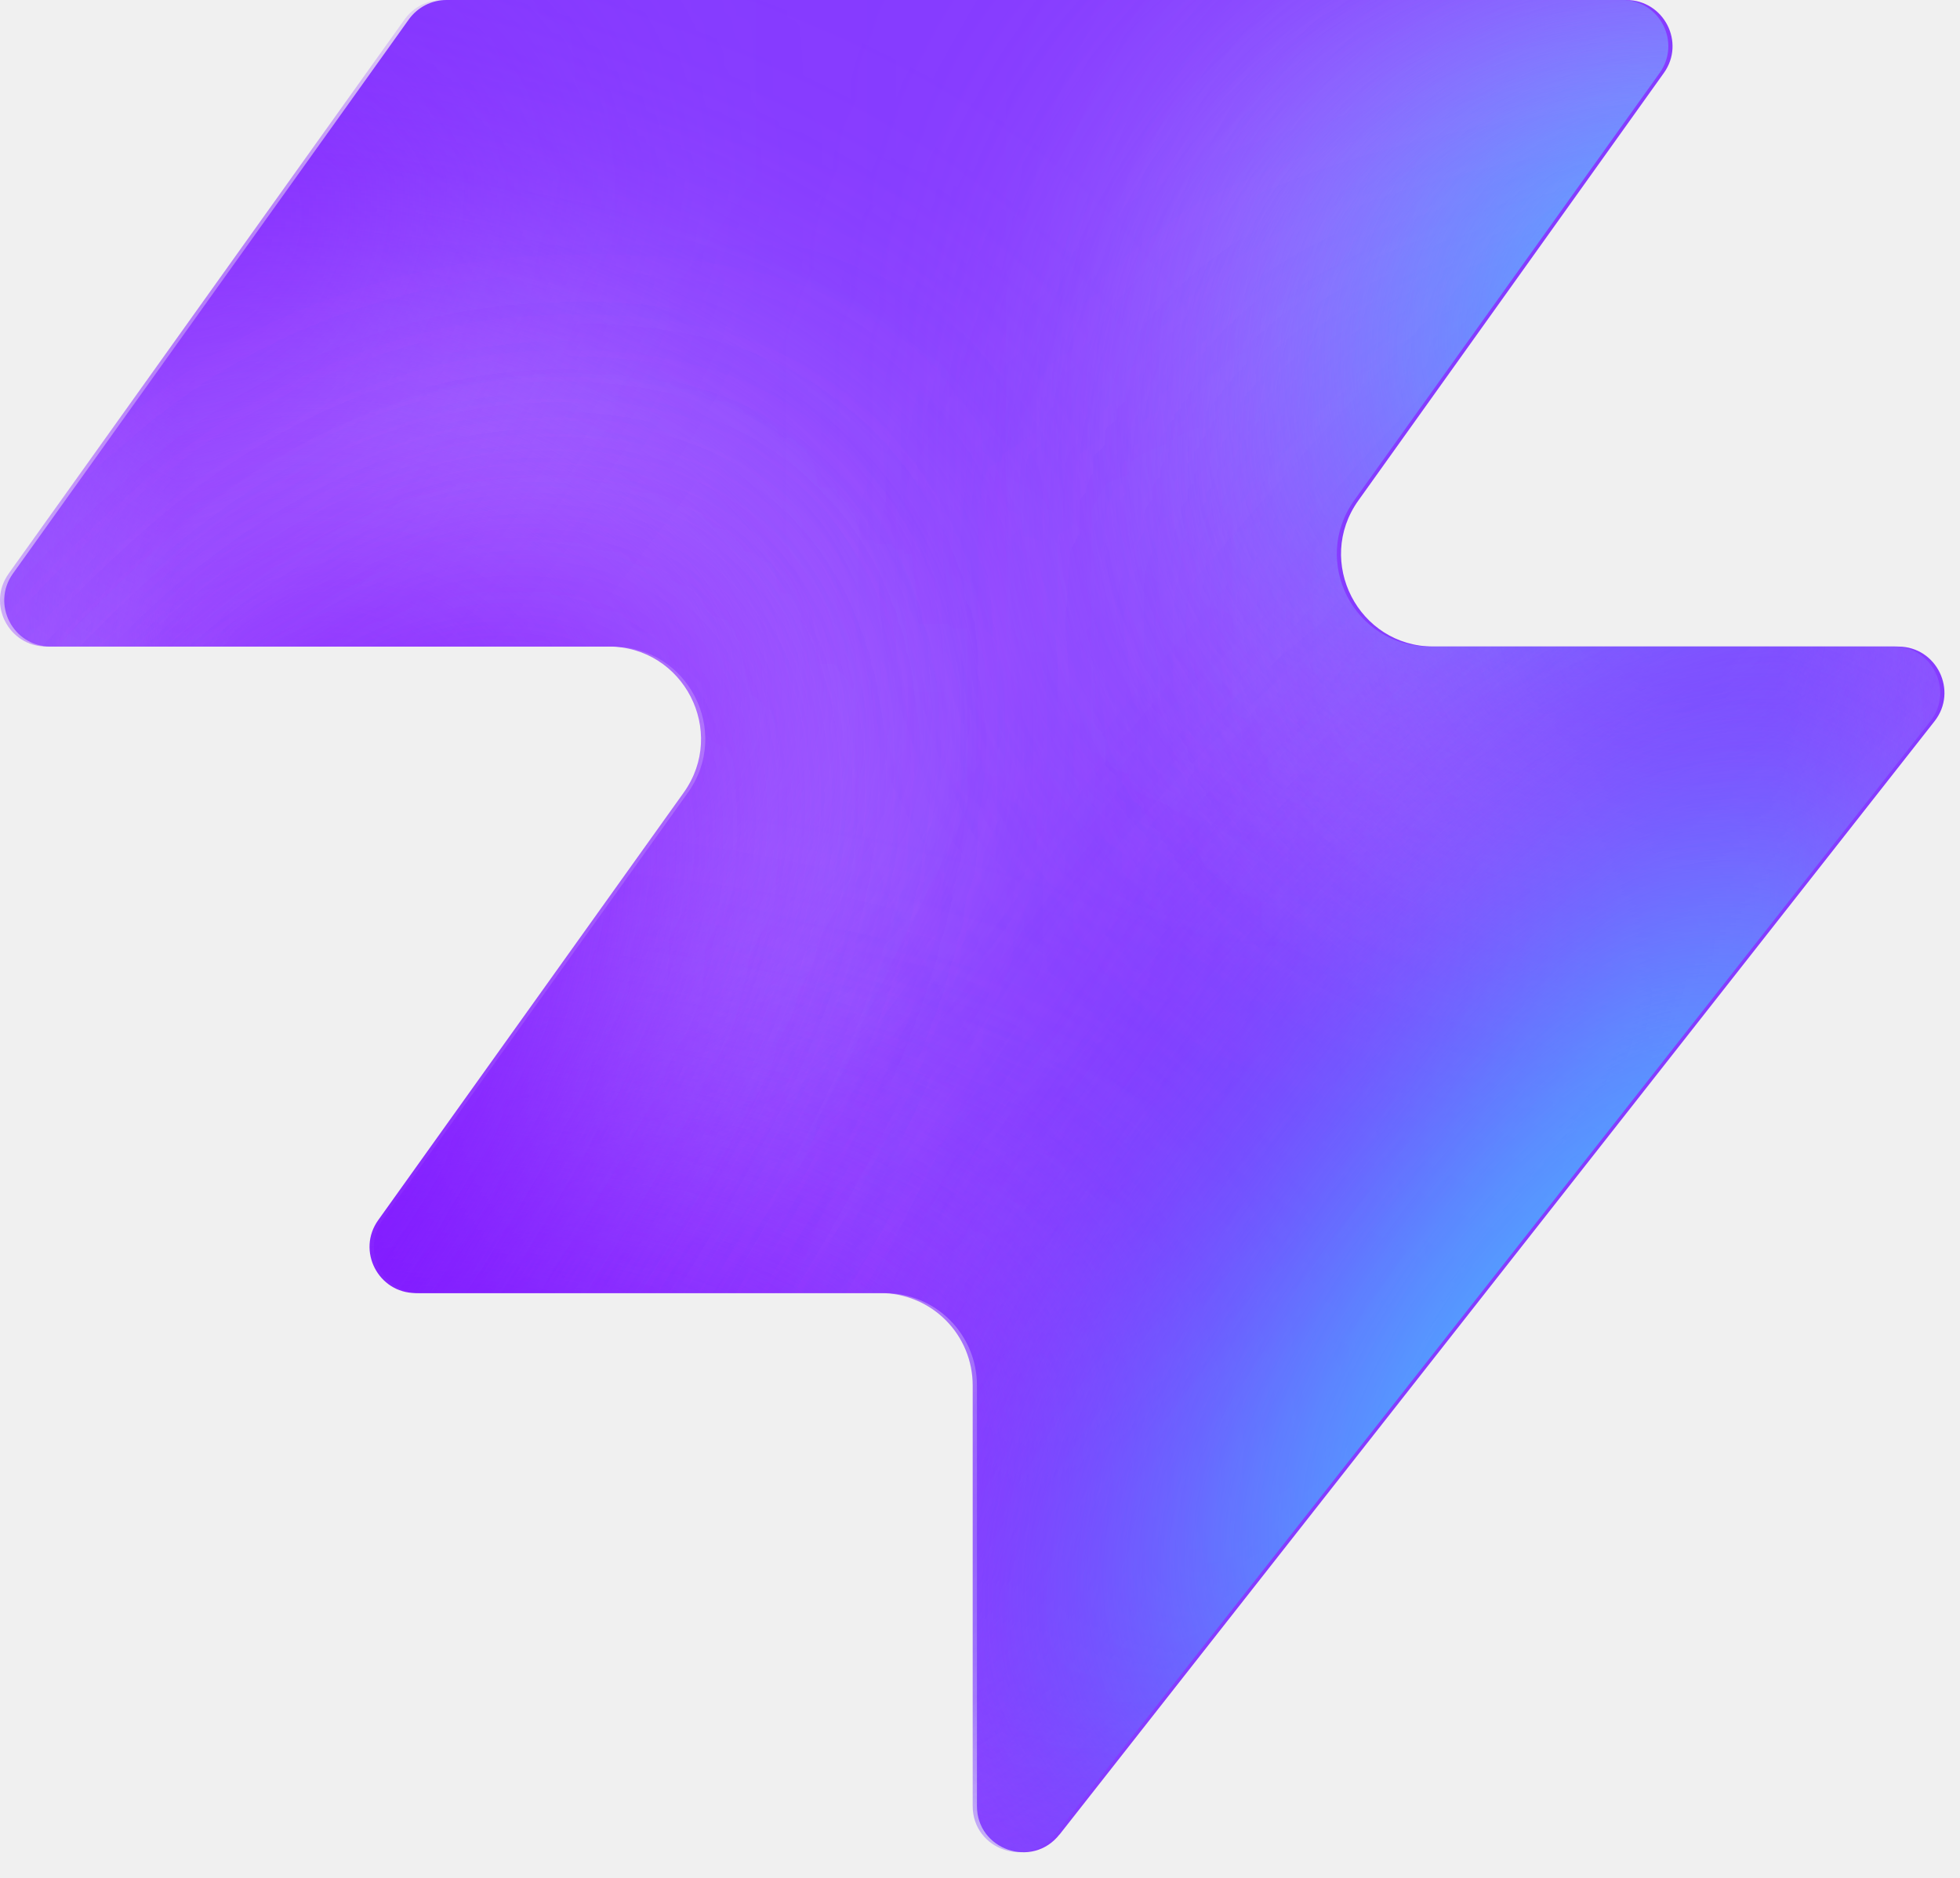
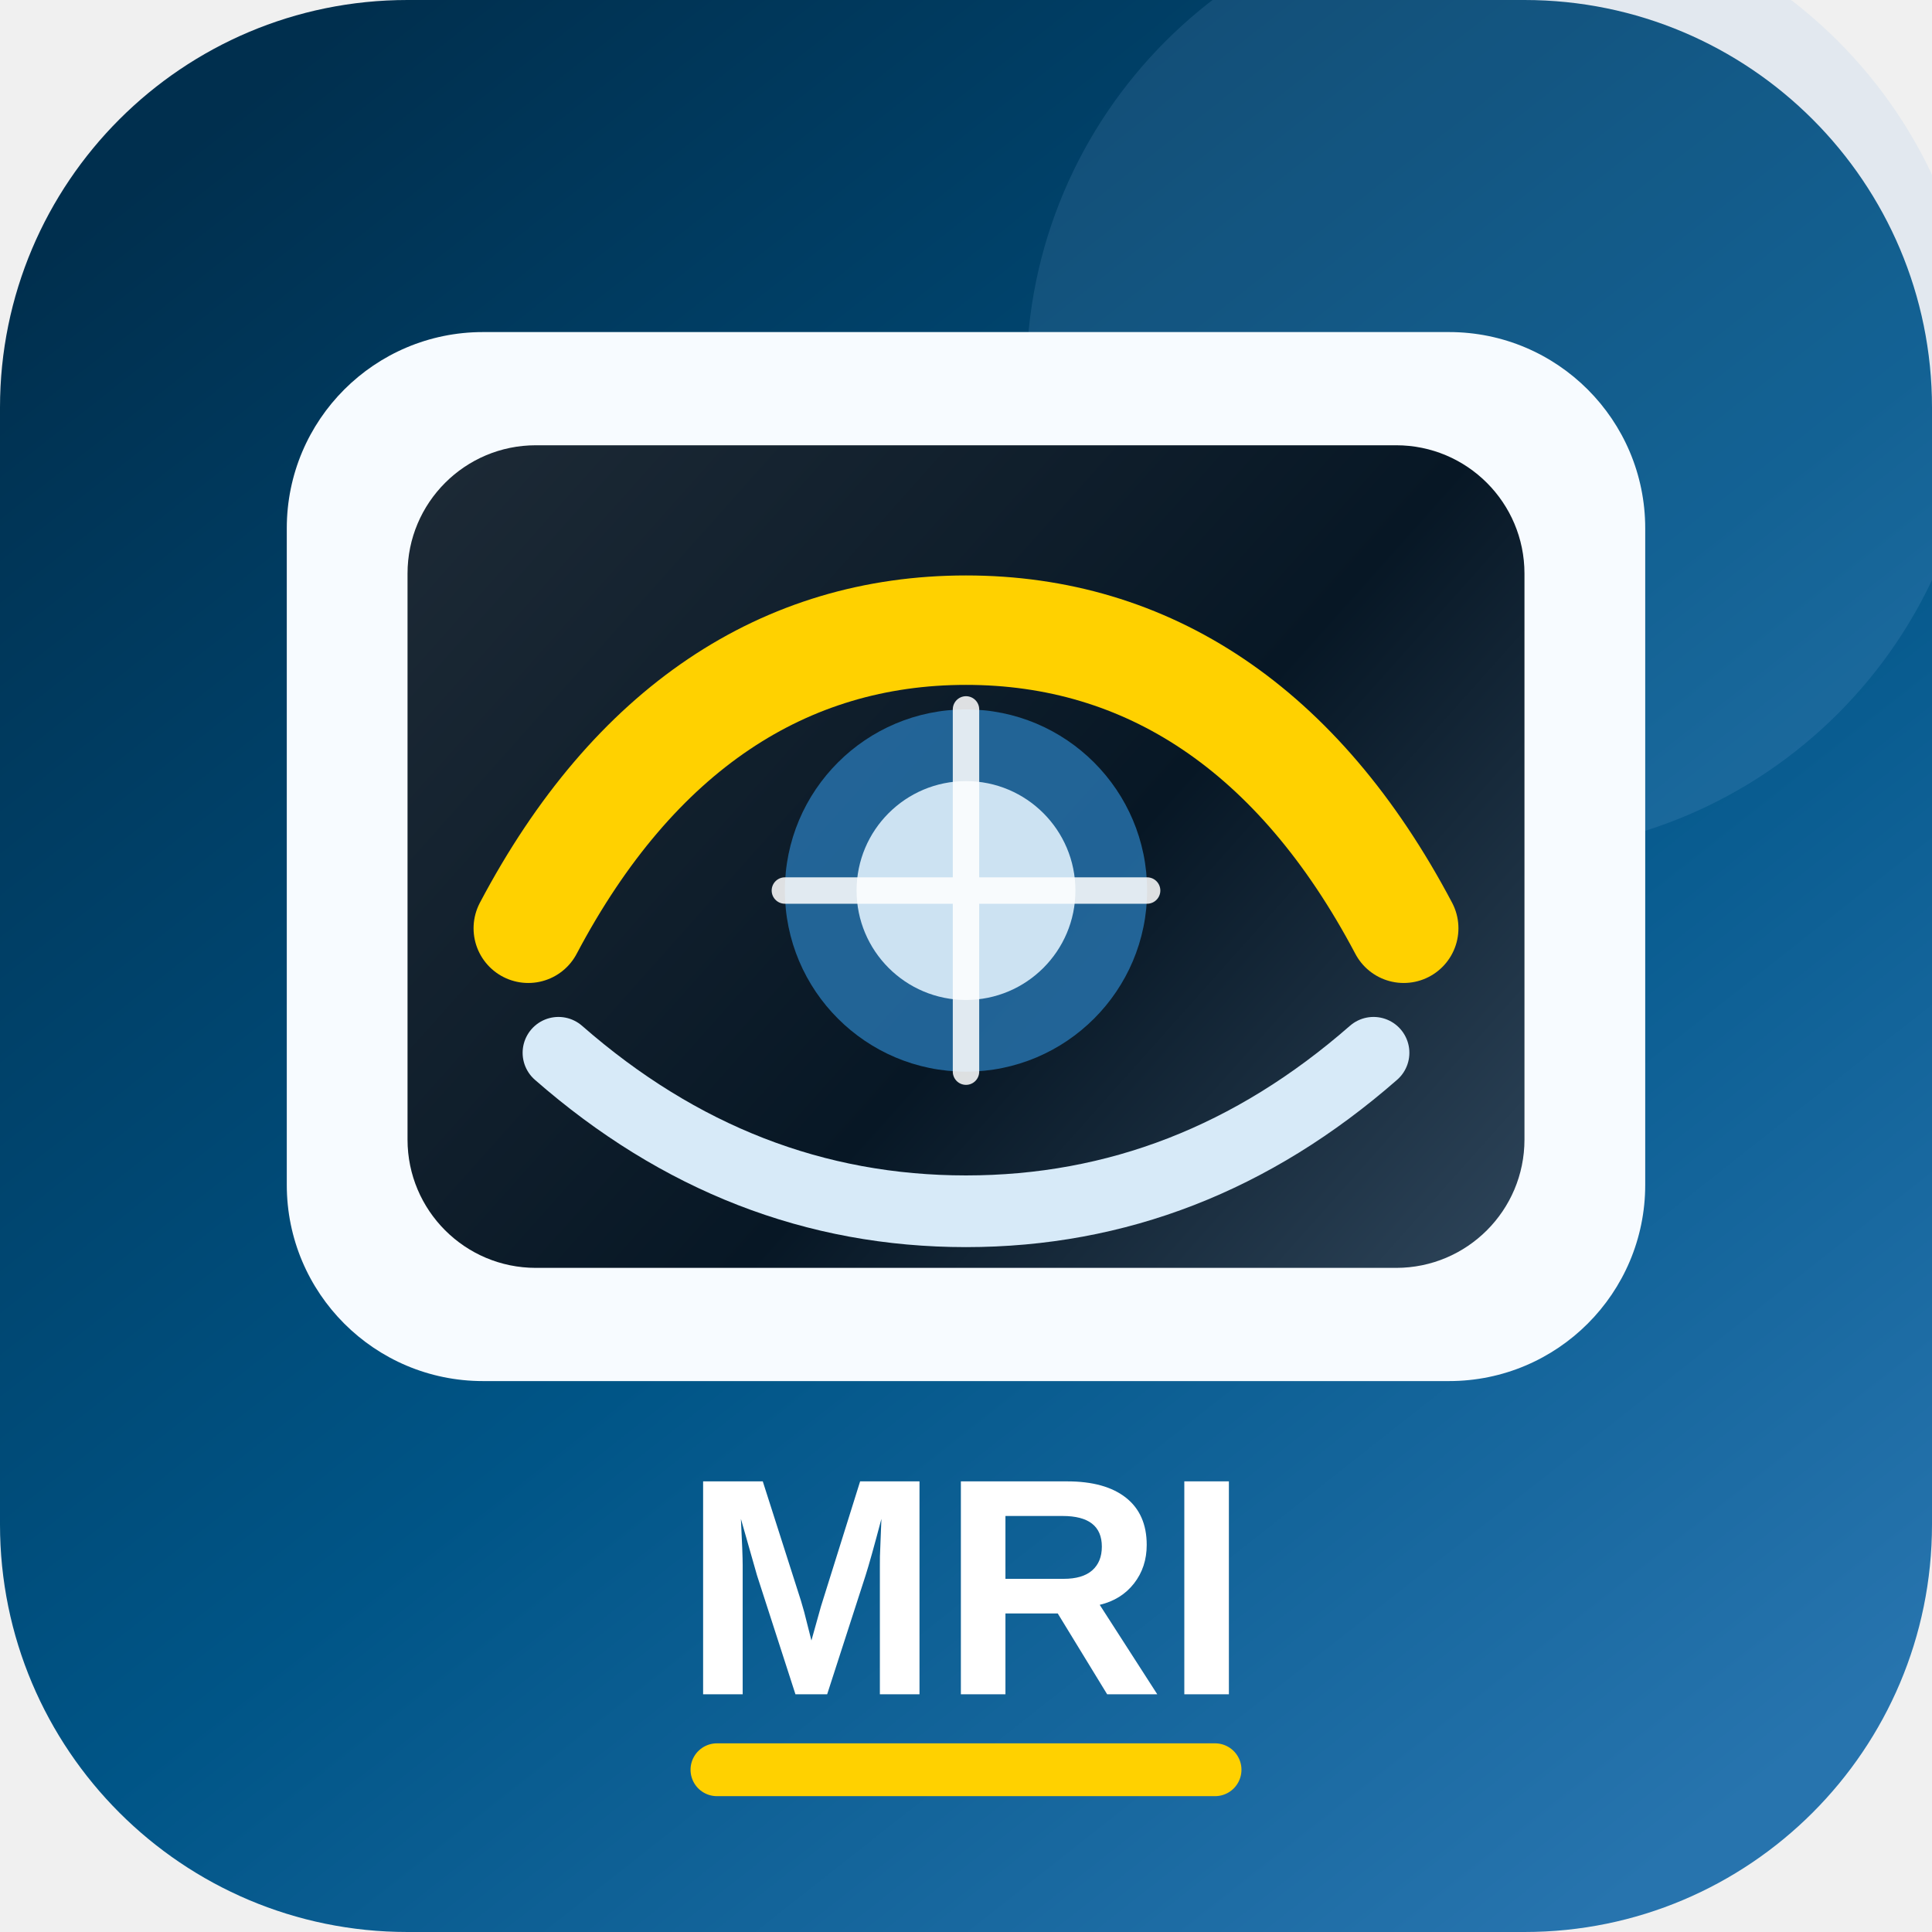
- <svg xmlns="http://www.w3.org/2000/svg" width="48" height="46" fill="none" viewBox="0 0 48 46">
-   <path fill="#863bff" d="M25.946 44.938c-.664.845-2.021.375-2.021-.698V33.937a2.26 2.26 0 0 0-2.262-2.262H10.287c-.92 0-1.456-1.04-.92-1.788l7.48-10.471c1.07-1.497 0-3.578-1.842-3.578H1.237c-.92 0-1.456-1.04-.92-1.788L10.013.474c.214-.297.556-.474.92-.474h28.894c.92 0 1.456 1.04.92 1.788l-7.48 10.471c-1.07 1.498 0 3.579 1.842 3.579h11.377c.943 0 1.473 1.088.89 1.83L25.947 44.94z" style="fill:#863bff;fill:color(display-p3 .525 .23 1);fill-opacity:1" />
-   <mask id="a" width="48" height="46" x="0" y="0" maskUnits="userSpaceOnUse" style="mask-type:alpha">
-     <path fill="#000" d="M25.842 44.938c-.664.844-2.021.375-2.021-.698V33.937a2.26 2.26 0 0 0-2.262-2.262H10.183c-.92 0-1.456-1.04-.92-1.788l7.48-10.471c1.07-1.498 0-3.579-1.842-3.579H1.133c-.92 0-1.456-1.04-.92-1.787L9.91.473c.214-.297.556-.474.92-.474h28.894c.92 0 1.456 1.04.92 1.788l-7.48 10.471c-1.07 1.498 0 3.578 1.842 3.578h11.377c.943 0 1.473 1.088.89 1.832L25.843 44.94z" style="fill:#000;fill-opacity:1" />
-   </mask>
-   <g mask="url(#a)">
-     <g filter="url(#b)">
-       <ellipse cx="5.508" cy="14.704" fill="#ede6ff" rx="5.508" ry="14.704" style="fill:#ede6ff;fill:color(display-p3 .927 .903 1);fill-opacity:1" transform="matrix(.00324 1 1 -.00324 -4.47 31.516)" />
-     </g>
-     <g filter="url(#c)">
-       <ellipse cx="10.399" cy="29.851" fill="#ede6ff" rx="10.399" ry="29.851" style="fill:#ede6ff;fill:color(display-p3 .927 .903 1);fill-opacity:1" transform="matrix(.00324 1 1 -.00324 -39.328 7.883)" />
-     </g>
-     <g filter="url(#d)">
-       <ellipse cx="5.508" cy="30.487" fill="#7e14ff" rx="5.508" ry="30.487" style="fill:#7e14ff;fill:color(display-p3 .492 .077 1);fill-opacity:1" transform="rotate(89.814 -25.913 -14.639)scale(1 -1)" />
-     </g>
-     <g filter="url(#e)">
-       <ellipse cx="5.508" cy="30.599" fill="#7e14ff" rx="5.508" ry="30.599" style="fill:#7e14ff;fill:color(display-p3 .492 .077 1);fill-opacity:1" transform="rotate(89.814 -32.644 -3.334)scale(1 -1)" />
-     </g>
-     <g filter="url(#f)">
-       <ellipse cx="5.508" cy="30.599" fill="#7e14ff" rx="5.508" ry="30.599" style="fill:#7e14ff;fill:color(display-p3 .492 .077 1);fill-opacity:1" transform="matrix(.00324 1 1 -.00324 -34.34 30.47)" />
-     </g>
-     <g filter="url(#g)">
-       <ellipse cx="14.072" cy="22.078" fill="#ede6ff" rx="14.072" ry="22.078" style="fill:#ede6ff;fill:color(display-p3 .927 .903 1);fill-opacity:1" transform="rotate(93.35 24.506 48.493)scale(-1 1)" />
-     </g>
-     <g filter="url(#h)">
-       <ellipse cx="3.47" cy="21.501" fill="#7e14ff" rx="3.47" ry="21.501" style="fill:#7e14ff;fill:color(display-p3 .492 .077 1);fill-opacity:1" transform="rotate(89.009 28.708 47.59)scale(-1 1)" />
-     </g>
-     <g filter="url(#i)">
-       <ellipse cx="3.47" cy="21.501" fill="#7e14ff" rx="3.47" ry="21.501" style="fill:#7e14ff;fill:color(display-p3 .492 .077 1);fill-opacity:1" transform="rotate(89.009 28.708 47.59)scale(-1 1)" />
-     </g>
-     <g filter="url(#j)">
-       <ellipse cx=".387" cy="8.972" fill="#7e14ff" rx="4.407" ry="29.108" style="fill:#7e14ff;fill:color(display-p3 .492 .077 1);fill-opacity:1" transform="rotate(39.51 .387 8.972)" />
-     </g>
-     <g filter="url(#k)">
-       <ellipse cx="47.523" cy="-6.092" fill="#7e14ff" rx="4.407" ry="29.108" style="fill:#7e14ff;fill:color(display-p3 .492 .077 1);fill-opacity:1" transform="rotate(37.892 47.523 -6.092)" />
-     </g>
-     <g filter="url(#l)">
-       <ellipse cx="41.412" cy="6.333" fill="#47bfff" rx="5.971" ry="9.665" style="fill:#47bfff;fill:color(display-p3 .28 .748 1);fill-opacity:1" transform="rotate(37.892 41.412 6.333)" />
-     </g>
-     <g filter="url(#m)">
-       <ellipse cx="-1.879" cy="38.332" fill="#7e14ff" rx="4.407" ry="29.108" style="fill:#7e14ff;fill:color(display-p3 .492 .077 1);fill-opacity:1" transform="rotate(37.892 -1.88 38.332)" />
-     </g>
-     <g filter="url(#n)">
-       <ellipse cx="-1.879" cy="38.332" fill="#7e14ff" rx="4.407" ry="29.108" style="fill:#7e14ff;fill:color(display-p3 .492 .077 1);fill-opacity:1" transform="rotate(37.892 -1.88 38.332)" />
-     </g>
-     <g filter="url(#o)">
-       <ellipse cx="35.651" cy="29.907" fill="#7e14ff" rx="4.407" ry="29.108" style="fill:#7e14ff;fill:color(display-p3 .492 .077 1);fill-opacity:1" transform="rotate(37.892 35.651 29.907)" />
-     </g>
-     <g filter="url(#p)">
-       <ellipse cx="38.418" cy="32.4" fill="#47bfff" rx="5.971" ry="15.297" style="fill:#47bfff;fill:color(display-p3 .28 .748 1);fill-opacity:1" transform="rotate(37.892 38.418 32.4)" />
-     </g>
-   </g>
+ <svg xmlns="http://www.w3.org/2000/svg" viewBox="0 0 512 512" role="img" aria-labelledby="title desc">
  <defs>
-     <filter id="b" width="60.045" height="41.654" x="-19.77" y="16.149" color-interpolation-filters="sRGB" filterUnits="userSpaceOnUse">
-       <feFlood flood-opacity="0" result="BackgroundImageFix" />
-       <feBlend in="SourceGraphic" in2="BackgroundImageFix" result="shape" />
-       <feGaussianBlur result="effect1_foregroundBlur_2002_17158" stdDeviation="7.659" />
-     </filter>
-     <filter id="c" width="90.34" height="51.437" x="-54.613" y="-7.533" color-interpolation-filters="sRGB" filterUnits="userSpaceOnUse">
-       <feFlood flood-opacity="0" result="BackgroundImageFix" />
-       <feBlend in="SourceGraphic" in2="BackgroundImageFix" result="shape" />
-       <feGaussianBlur result="effect1_foregroundBlur_2002_17158" stdDeviation="7.659" />
-     </filter>
-     <filter id="d" width="79.355" height="29.4" x="-49.64" y="2.03" color-interpolation-filters="sRGB" filterUnits="userSpaceOnUse">
-       <feFlood flood-opacity="0" result="BackgroundImageFix" />
-       <feBlend in="SourceGraphic" in2="BackgroundImageFix" result="shape" />
-       <feGaussianBlur result="effect1_foregroundBlur_2002_17158" stdDeviation="4.596" />
-     </filter>
-     <filter id="e" width="79.579" height="29.4" x="-45.045" y="20.029" color-interpolation-filters="sRGB" filterUnits="userSpaceOnUse">
-       <feFlood flood-opacity="0" result="BackgroundImageFix" />
-       <feBlend in="SourceGraphic" in2="BackgroundImageFix" result="shape" />
-       <feGaussianBlur result="effect1_foregroundBlur_2002_17158" stdDeviation="4.596" />
-     </filter>
-     <filter id="f" width="79.579" height="29.4" x="-43.513" y="21.178" color-interpolation-filters="sRGB" filterUnits="userSpaceOnUse">
-       <feFlood flood-opacity="0" result="BackgroundImageFix" />
-       <feBlend in="SourceGraphic" in2="BackgroundImageFix" result="shape" />
-       <feGaussianBlur result="effect1_foregroundBlur_2002_17158" stdDeviation="4.596" />
-     </filter>
-     <filter id="g" width="74.749" height="58.852" x="15.756" y="-17.901" color-interpolation-filters="sRGB" filterUnits="userSpaceOnUse">
-       <feFlood flood-opacity="0" result="BackgroundImageFix" />
-       <feBlend in="SourceGraphic" in2="BackgroundImageFix" result="shape" />
-       <feGaussianBlur result="effect1_foregroundBlur_2002_17158" stdDeviation="7.659" />
-     </filter>
-     <filter id="h" width="61.377" height="25.362" x="23.548" y="2.284" color-interpolation-filters="sRGB" filterUnits="userSpaceOnUse">
-       <feFlood flood-opacity="0" result="BackgroundImageFix" />
-       <feBlend in="SourceGraphic" in2="BackgroundImageFix" result="shape" />
-       <feGaussianBlur result="effect1_foregroundBlur_2002_17158" stdDeviation="4.596" />
-     </filter>
-     <filter id="i" width="61.377" height="25.362" x="23.548" y="2.284" color-interpolation-filters="sRGB" filterUnits="userSpaceOnUse">
-       <feFlood flood-opacity="0" result="BackgroundImageFix" />
-       <feBlend in="SourceGraphic" in2="BackgroundImageFix" result="shape" />
-       <feGaussianBlur result="effect1_foregroundBlur_2002_17158" stdDeviation="4.596" />
-     </filter>
-     <filter id="j" width="56.045" height="63.649" x="-27.636" y="-22.853" color-interpolation-filters="sRGB" filterUnits="userSpaceOnUse">
-       <feFlood flood-opacity="0" result="BackgroundImageFix" />
-       <feBlend in="SourceGraphic" in2="BackgroundImageFix" result="shape" />
-       <feGaussianBlur result="effect1_foregroundBlur_2002_17158" stdDeviation="4.596" />
-     </filter>
-     <filter id="k" width="54.814" height="64.646" x="20.116" y="-38.415" color-interpolation-filters="sRGB" filterUnits="userSpaceOnUse">
-       <feFlood flood-opacity="0" result="BackgroundImageFix" />
-       <feBlend in="SourceGraphic" in2="BackgroundImageFix" result="shape" />
-       <feGaussianBlur result="effect1_foregroundBlur_2002_17158" stdDeviation="4.596" />
-     </filter>
-     <filter id="l" width="33.541" height="35.313" x="24.641" y="-11.323" color-interpolation-filters="sRGB" filterUnits="userSpaceOnUse">
-       <feFlood flood-opacity="0" result="BackgroundImageFix" />
-       <feBlend in="SourceGraphic" in2="BackgroundImageFix" result="shape" />
-       <feGaussianBlur result="effect1_foregroundBlur_2002_17158" stdDeviation="4.596" />
-     </filter>
-     <filter id="m" width="54.814" height="64.646" x="-29.286" y="6.009" color-interpolation-filters="sRGB" filterUnits="userSpaceOnUse">
-       <feFlood flood-opacity="0" result="BackgroundImageFix" />
-       <feBlend in="SourceGraphic" in2="BackgroundImageFix" result="shape" />
-       <feGaussianBlur result="effect1_foregroundBlur_2002_17158" stdDeviation="4.596" />
-     </filter>
-     <filter id="n" width="54.814" height="64.646" x="-29.286" y="6.009" color-interpolation-filters="sRGB" filterUnits="userSpaceOnUse">
-       <feFlood flood-opacity="0" result="BackgroundImageFix" />
-       <feBlend in="SourceGraphic" in2="BackgroundImageFix" result="shape" />
-       <feGaussianBlur result="effect1_foregroundBlur_2002_17158" stdDeviation="4.596" />
-     </filter>
-     <filter id="o" width="54.814" height="64.646" x="8.244" y="-2.416" color-interpolation-filters="sRGB" filterUnits="userSpaceOnUse">
-       <feFlood flood-opacity="0" result="BackgroundImageFix" />
-       <feBlend in="SourceGraphic" in2="BackgroundImageFix" result="shape" />
-       <feGaussianBlur result="effect1_foregroundBlur_2002_17158" stdDeviation="4.596" />
-     </filter>
-     <filter id="p" width="39.409" height="43.623" x="18.713" y="10.588" color-interpolation-filters="sRGB" filterUnits="userSpaceOnUse">
-       <feFlood flood-opacity="0" result="BackgroundImageFix" />
-       <feBlend in="SourceGraphic" in2="BackgroundImageFix" result="shape" />
-       <feGaussianBlur result="effect1_foregroundBlur_2002_17158" stdDeviation="4.596" />
-     </filter>
+     <linearGradient id="bg" x1="72" y1="20" x2="444" y2="492" gradientUnits="userSpaceOnUse">
+       <stop offset="0" stop-color="#002F4E" />
+       <stop offset="0.55" stop-color="#005587" />
+       <stop offset="1" stop-color="#2774AE" />
+     </linearGradient>
+     <linearGradient id="screen" x1="116" y1="112" x2="396" y2="362" gradientUnits="userSpaceOnUse">
+       <stop offset="0" stop-color="#1D2A36" />
+       <stop offset="0.56" stop-color="#071725" />
+       <stop offset="1" stop-color="#31495F" />
+     </linearGradient>
  </defs>
+   <rect width="512" height="512" rx="108" fill="url(#bg)" />
+   <circle cx="398" cy="100" r="126" fill="#8BB8E8" opacity="0.14" />
+   <rect x="76" y="88" width="360" height="278" rx="52" fill="#F7FBFF" />
+   <rect x="108" y="118" width="296" height="218" rx="34" fill="url(#screen)" />
+   <path d="M140 246c28-53 68-79 116-79s88 26 116 79" fill="none" stroke="#FFD100" stroke-width="29" stroke-linecap="round" />
+   <path d="M148 279c32 28 68 42 108 42s76-14 108-42" fill="none" stroke="#D7EAF8" stroke-width="19" stroke-linecap="round" />
+   <circle cx="256" cy="236" r="48" fill="#2774AE" opacity="0.82" />
+   <circle cx="256" cy="236" r="29" fill="#D7EAF8" opacity="0.94" />
+   <path d="M256 188v96M208 236h96" stroke="#FFFFFF" stroke-width="7" stroke-linecap="round" opacity="0.86" />
+   <text x="256" y="449" fill="#FFFFFF" font-family="Arial Black, Arial, sans-serif" font-size="82" font-weight="900" text-anchor="middle" letter-spacing="0">MRI</text>
+   <path d="M190 469h132" stroke="#FFD100" stroke-width="14" stroke-linecap="round" />
</svg>
